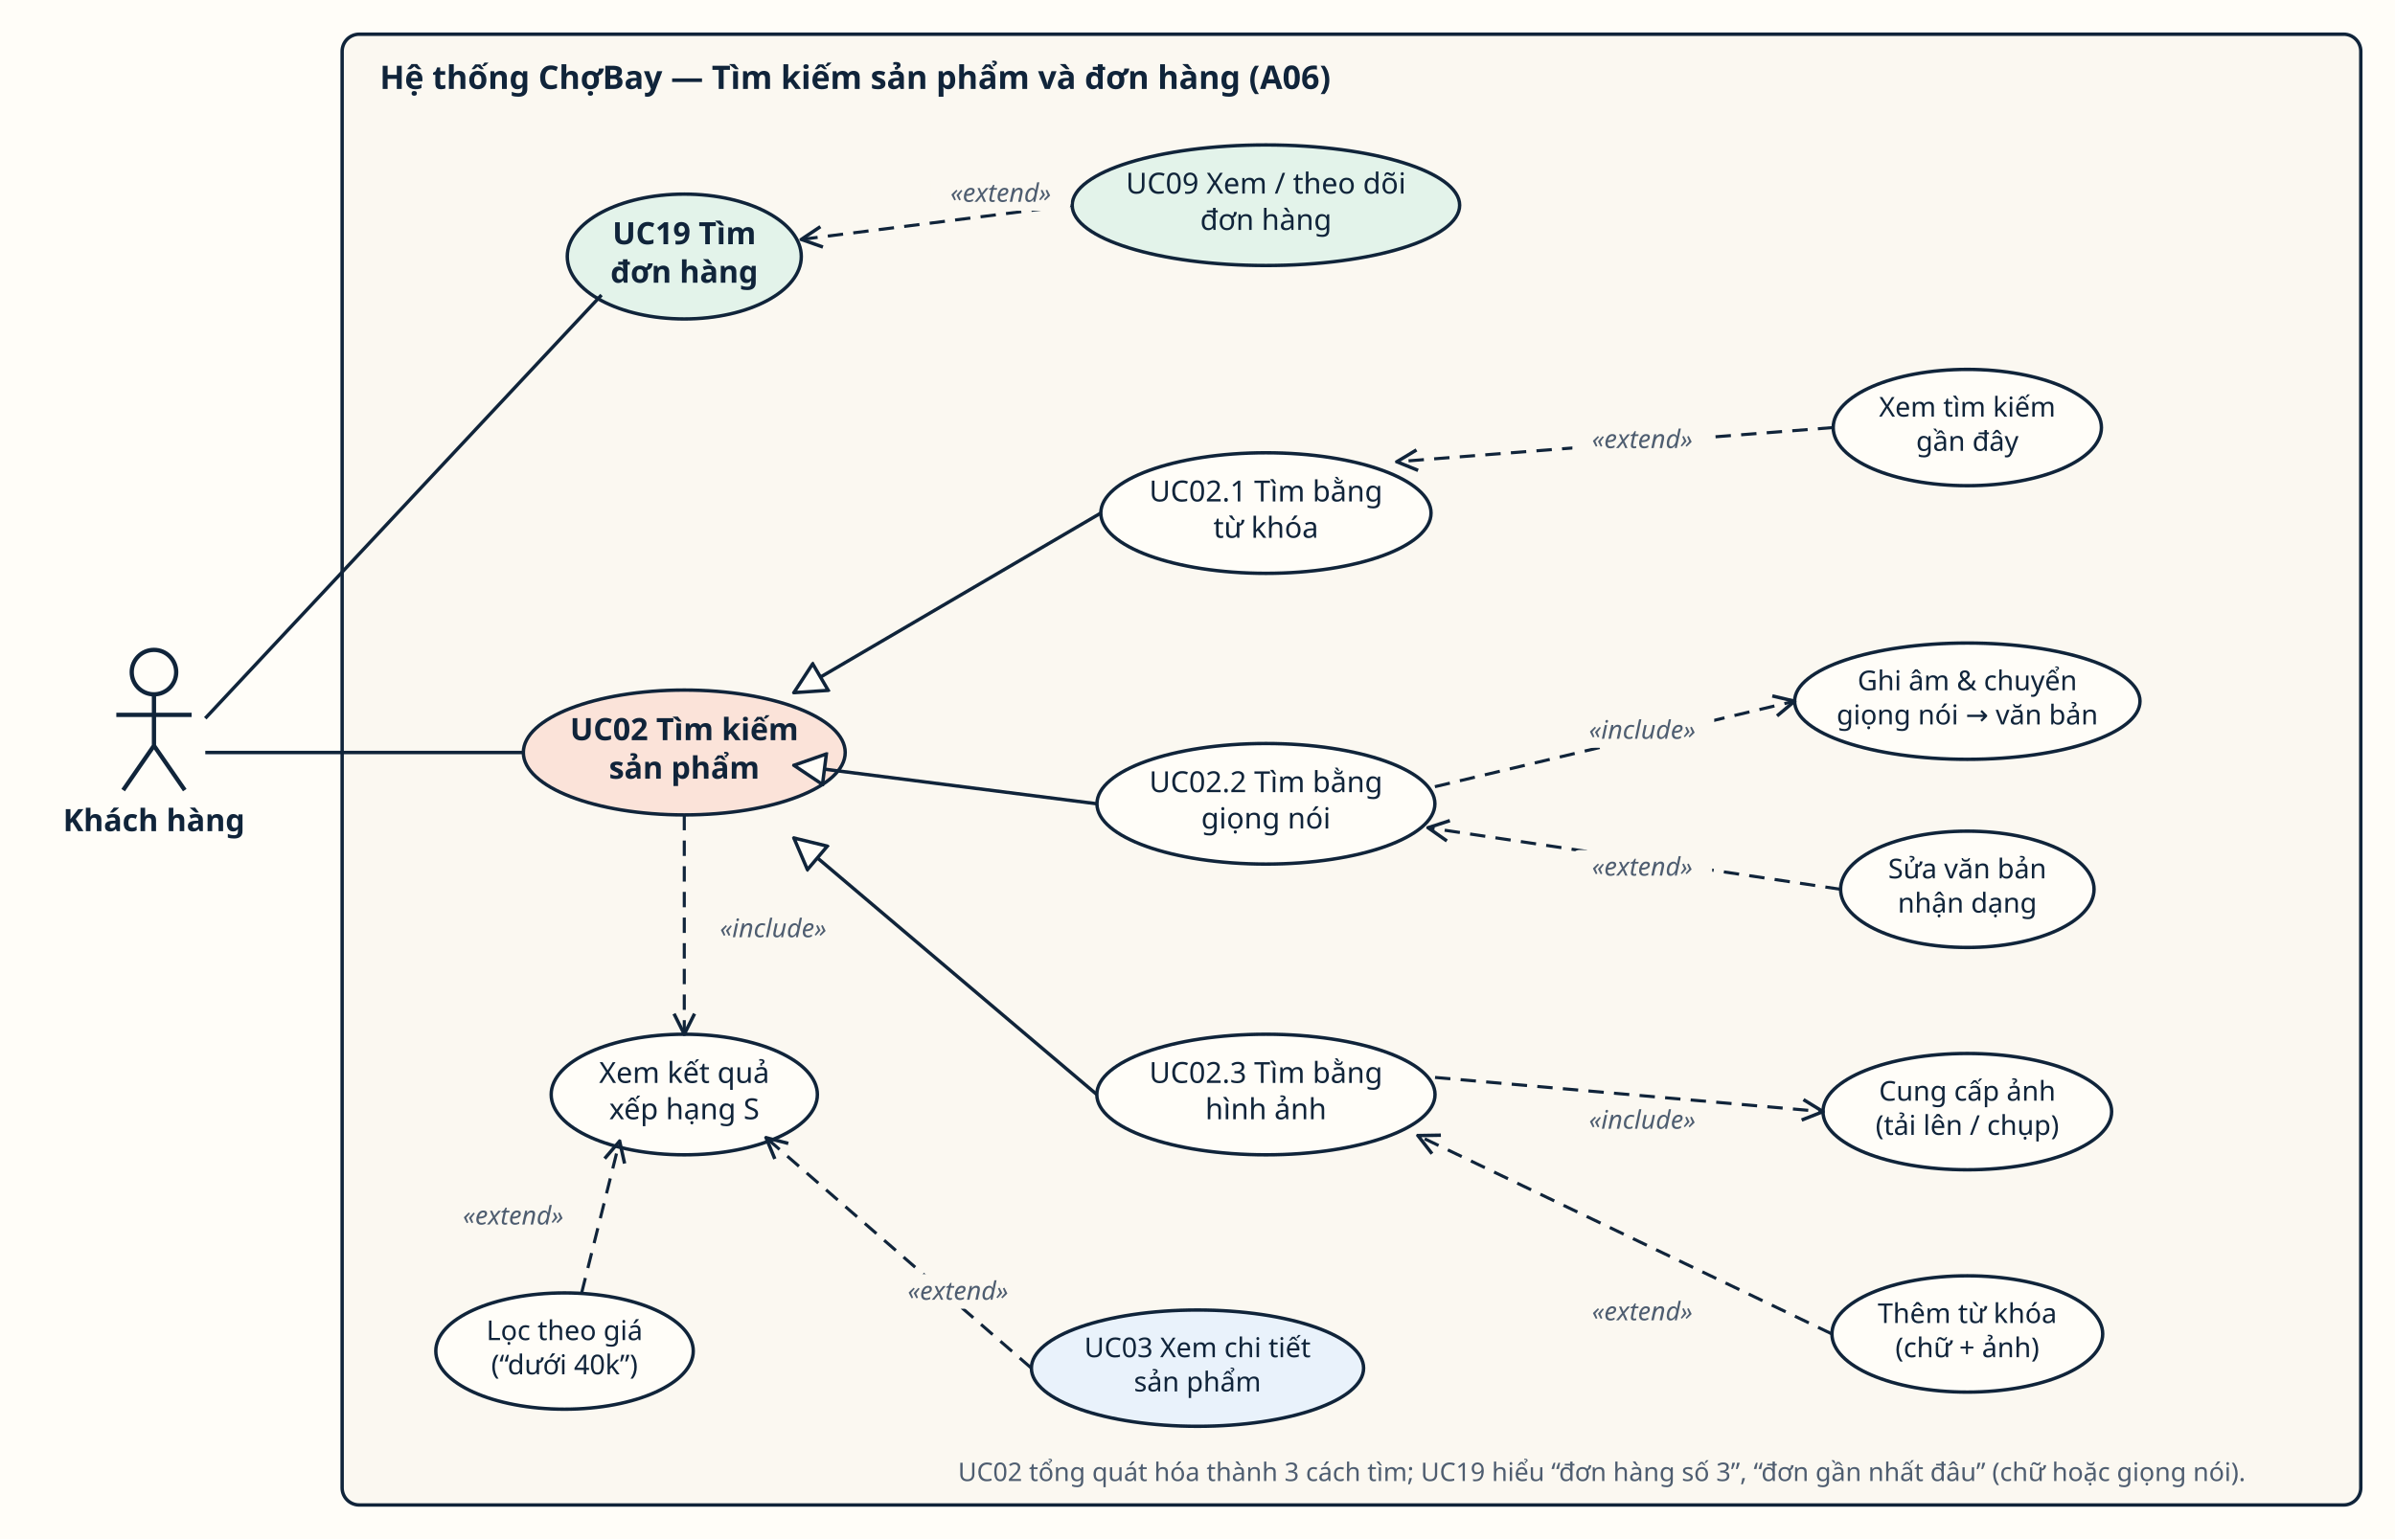
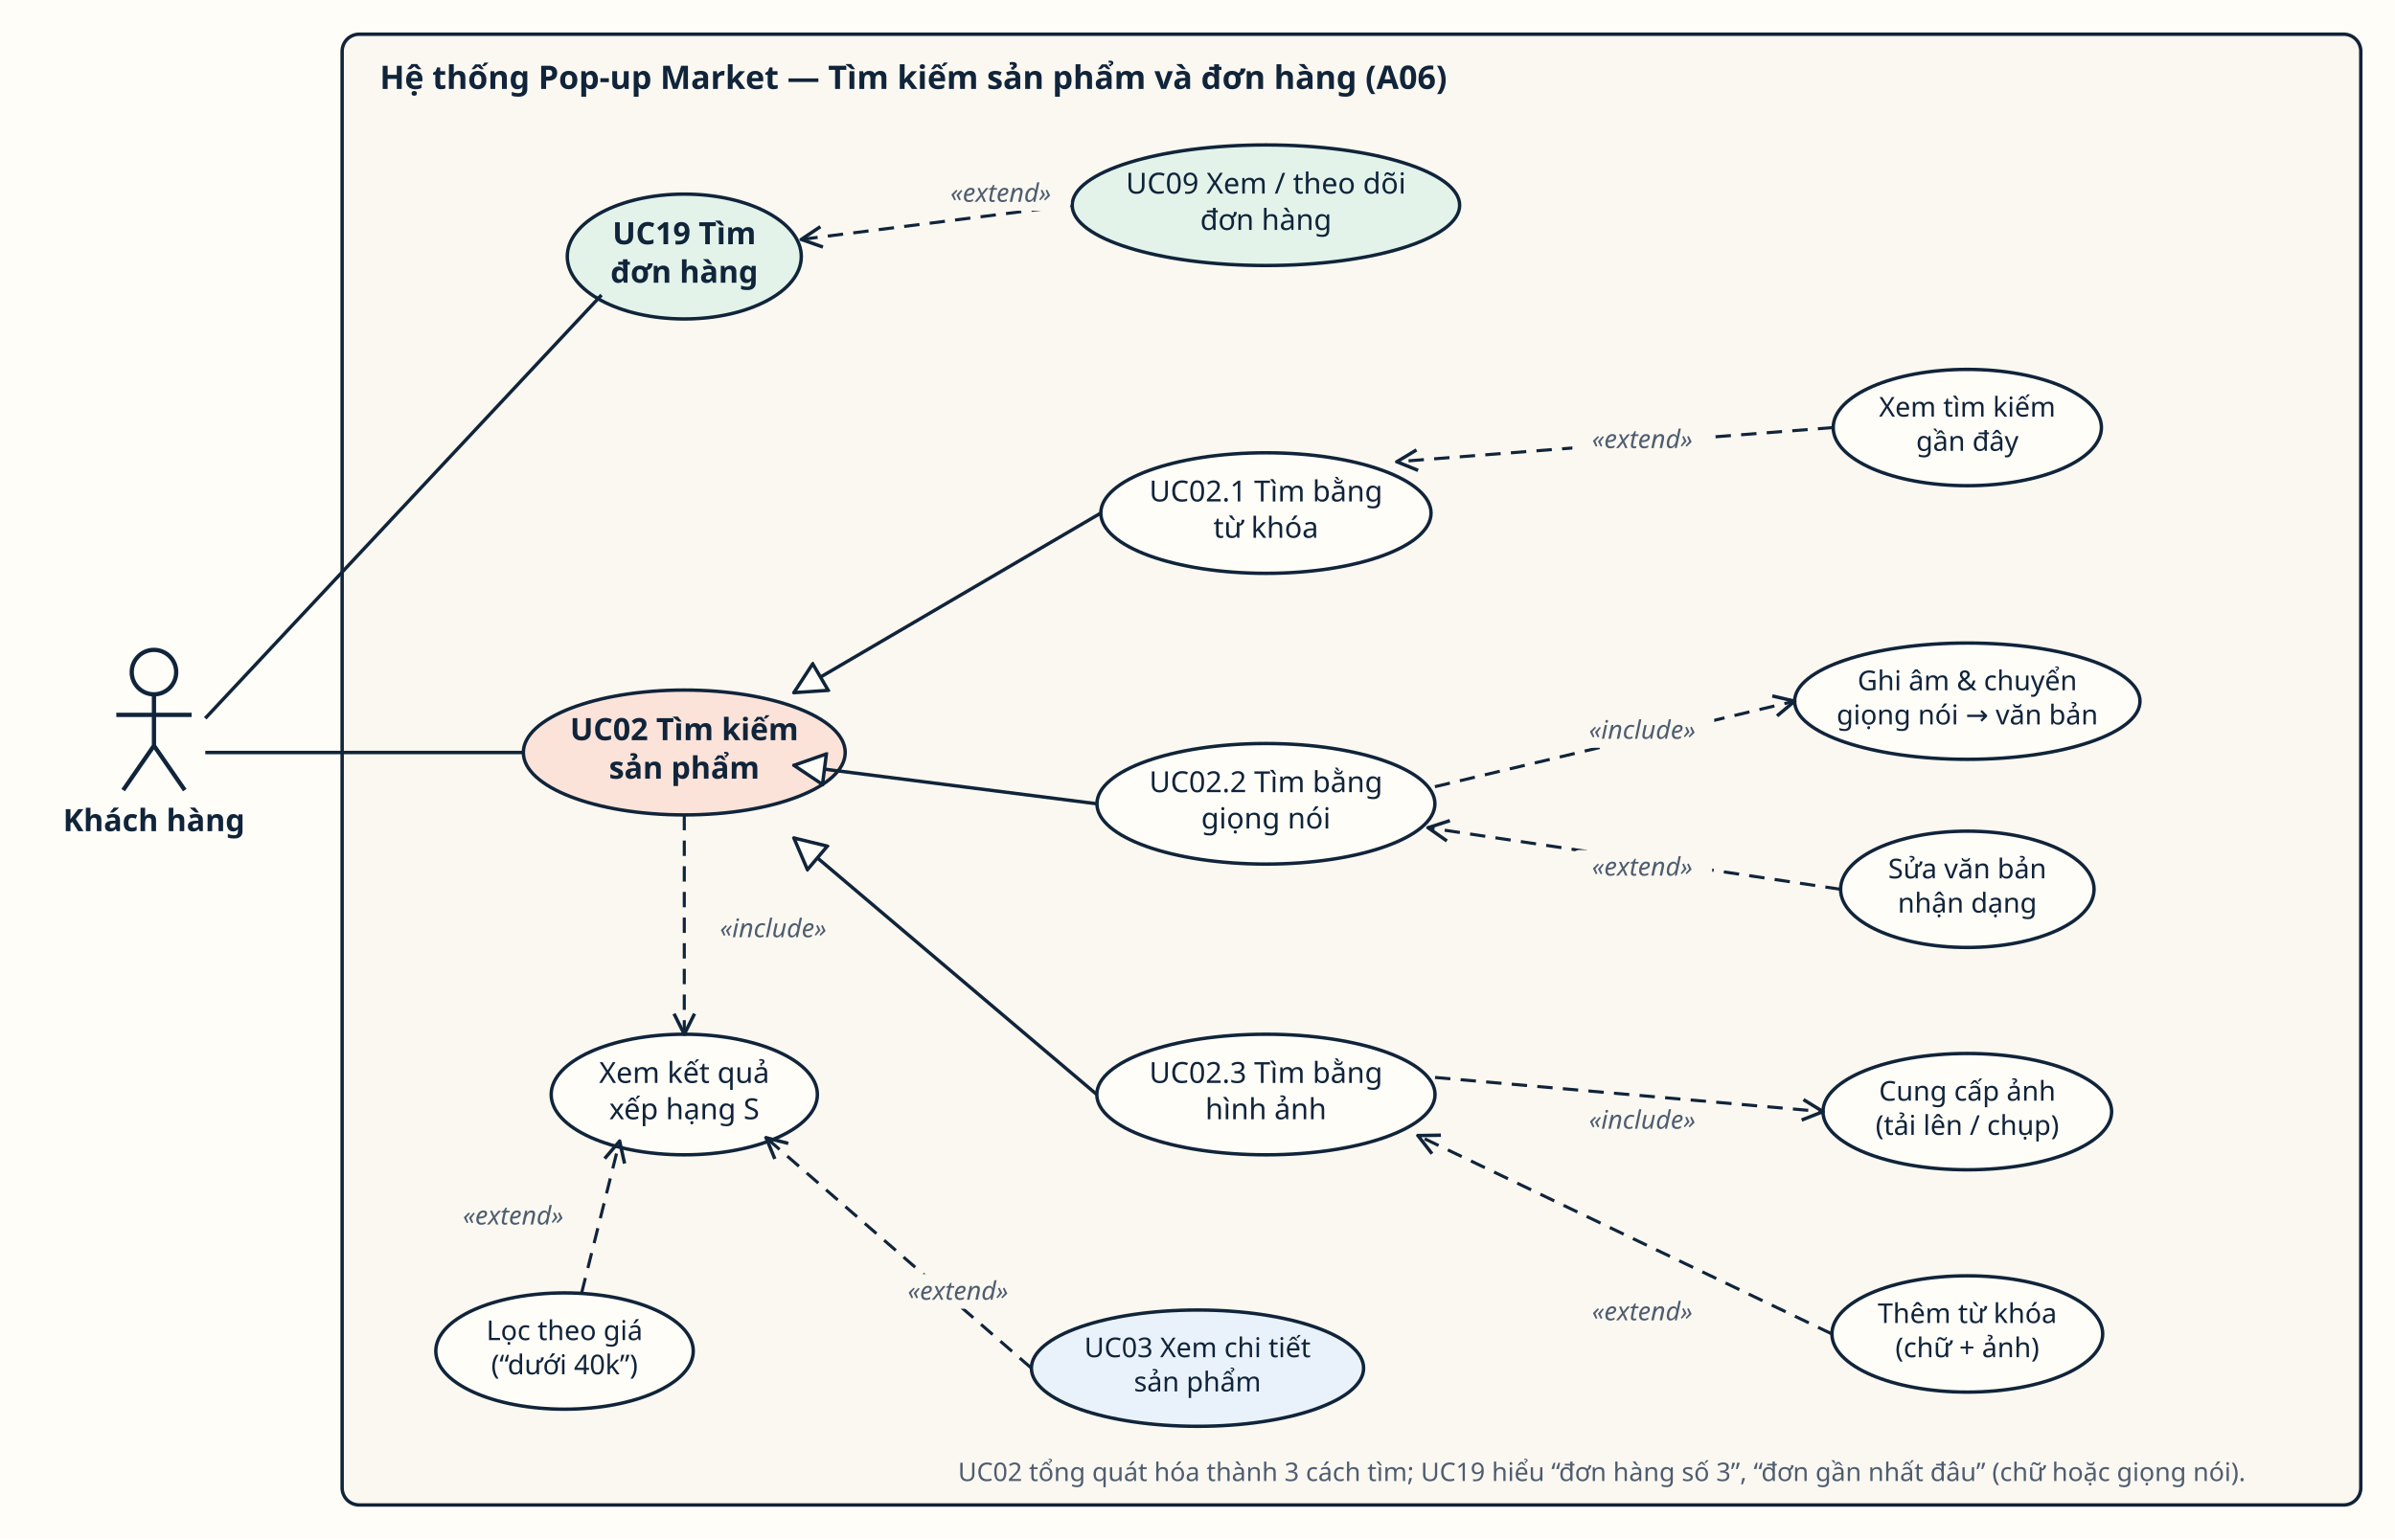
<svg xmlns="http://www.w3.org/2000/svg" width="1400" height="900" viewBox="0 0 1400 900">
  <defs>
    <marker id="vee" viewBox="0 0 14 14" refX="13" refY="7" markerWidth="14" markerHeight="14" markerUnits="userSpaceOnUse" orient="auto">
      <path d="M1 1 L13 7 L1 13" fill="none" stroke="#10243A" stroke-width="2" />
    </marker>
    <marker id="arr" viewBox="0 0 14 14" refX="13" refY="7" markerWidth="13" markerHeight="13" markerUnits="userSpaceOnUse" orient="auto">
      <path d="M0 1 L14 7 L0 13 Z" fill="#10243A" />
    </marker>
    <marker id="tri" viewBox="0 0 20 20" refX="19" refY="10" markerWidth="20" markerHeight="20" markerUnits="userSpaceOnUse" orient="auto">
      <path d="M1 1 L19 10 L1 19 Z" fill="#FFFDF8" stroke="#10243A" stroke-width="2" />
    </marker>
    <marker id="dia_f_s" viewBox="0 0 26 14" refX="25" refY="7" markerWidth="26" markerHeight="14" markerUnits="userSpaceOnUse" orient="auto-start-reverse">
      <path d="M1 7 L13 1 L25 7 L13 13 Z" fill="#10243A" stroke="#10243A" stroke-width="1.5" />
    </marker>
    <marker id="dia_o_s" viewBox="0 0 26 14" refX="25" refY="7" markerWidth="26" markerHeight="14" markerUnits="userSpaceOnUse" orient="auto-start-reverse">
      <path d="M1 7 L13 1 L25 7 L13 13 Z" fill="#FFFDF8" stroke="#10243A" stroke-width="1.8" />
    </marker>
    <marker id="vee_s" viewBox="0 0 14 14" refX="13" refY="7" markerWidth="14" markerHeight="14" markerUnits="userSpaceOnUse" orient="auto-start-reverse">
      <path d="M1 1 L13 7 L1 13" fill="none" stroke="#10243A" stroke-width="2" />
    </marker>
    <marker id="crow_s" viewBox="0 0 22 22" refX="21" refY="11" markerWidth="22" markerHeight="22" markerUnits="userSpaceOnUse" orient="auto-start-reverse">
      <path d="M21 1 L1 11 L21 21 M1 1 V21" fill="none" stroke="#10243A" stroke-width="2" />
    </marker>
    <marker id="crow" viewBox="0 0 22 22" refX="21" refY="11" markerWidth="22" markerHeight="22" markerUnits="userSpaceOnUse" orient="auto">
      <path d="M21 1 L1 11 L21 21 M1 1 V21" fill="none" stroke="#10243A" stroke-width="2" />
    </marker>
    <marker id="one" viewBox="0 0 22 22" refX="21" refY="11" markerWidth="22" markerHeight="22" markerUnits="userSpaceOnUse" orient="auto">
      <path d="M8 1 V21 M14 1 V21" fill="none" stroke="#10243A" stroke-width="2" />
    </marker>
    <marker id="one_s" viewBox="0 0 22 22" refX="21" refY="11" markerWidth="22" markerHeight="22" markerUnits="userSpaceOnUse" orient="auto-start-reverse">
      <path d="M8 1 V21 M14 1 V21" fill="none" stroke="#10243A" stroke-width="2" />
    </marker>
    <marker id="zero_one" viewBox="0 0 30 22" refX="29" refY="11" markerWidth="30" markerHeight="22" markerUnits="userSpaceOnUse" orient="auto">
      <circle cx="9" cy="11" r="6" fill="#FFFDF8" stroke="#10243A" stroke-width="2" />
      <path d="M22 1 V21" stroke="#10243A" stroke-width="2" />
    </marker>
    <marker id="zero_many" viewBox="0 0 36 22" refX="35" refY="11" markerWidth="36" markerHeight="22" markerUnits="userSpaceOnUse" orient="auto">
      <circle cx="8" cy="11" r="6" fill="#FFFDF8" stroke="#10243A" stroke-width="2" />
      <path d="M35 1 L15 11 L35 21" fill="none" stroke="#10243A" stroke-width="2" />
    </marker>
    <marker id="one_many" viewBox="0 0 36 22" refX="35" refY="11" markerWidth="36" markerHeight="22" markerUnits="userSpaceOnUse" orient="auto">
      <path d="M10 1 V21" stroke="#10243A" stroke-width="2" />
      <path d="M35 1 L15 11 L35 21" fill="none" stroke="#10243A" stroke-width="2" />
    </marker>
    <marker id="zero_one_s" viewBox="0 0 30 22" refX="29" refY="11" markerWidth="30" markerHeight="22" markerUnits="userSpaceOnUse" orient="auto-start-reverse">
      <circle cx="9" cy="11" r="6" fill="#FFFDF8" stroke="#10243A" stroke-width="2" />
      <path d="M22 1 V21" stroke="#10243A" stroke-width="2" />
    </marker>
  </defs>
  <rect x="0" y="0" width="1400" height="900" fill="#FFFDF8" />
  <rect x="200" y="20" width="1180" height="860" rx="10" fill="#FBF8F1" stroke="#10243A" stroke-width="2" opacity="1" />
-   <text x="222" y="52" font-family="'Be Vietnam Pro'" font-size="19" font-weight="700" fill="#10243A" text-anchor="start">Hệ thống ChợBay — Tìm kiếm sản phẩm và đơn hàng (A06)</text>
+   <text x="222" y="52" font-family="'Be Vietnam Pro'" font-size="19" font-weight="700" fill="#10243A" text-anchor="start">Hệ thống Pop-up Market — Tìm kiếm sản phẩm và đơn hàng (A06)</text>
  <circle cx="90" cy="393" r="13" fill="#FFFDF8" stroke="#10243A" stroke-width="2.5" />
  <path d="M 90 406 V 436 M 68 418 H 112 M 90 436 L 72 462 M 90 436 L 108 462" fill="none" stroke="#10243A" stroke-width="2.5" />
  <text x="90" y="486.0" font-family="'Be Vietnam Pro'" font-size="18" font-weight="600" fill="#10243A" text-anchor="middle">Khách hàng</text>
  <ellipse cx="400" cy="150" rx="68.398" ry="36.5" fill="#E3F3EA" stroke="#10243A" stroke-width="2" />
  <text x="400" y="142.8" font-family="'Be Vietnam Pro'" font-size="18" font-weight="600" fill="#10243A" text-anchor="middle">UC19 Tìm</text>
  <text x="400" y="165.3" font-family="'Be Vietnam Pro'" font-size="18" font-weight="600" fill="#10243A" text-anchor="middle">đơn hàng</text>
  <ellipse cx="740" cy="120" rx="113.242" ry="35.25" fill="#E3F3EA" stroke="#10243A" stroke-width="2" />
  <text x="740" y="113.2" font-family="'Be Vietnam Pro'" font-size="17" font-weight="400" fill="#10243A" text-anchor="middle">UC09 Xem / theo dõi</text>
  <text x="740" y="134.45" font-family="'Be Vietnam Pro'" font-size="17" font-weight="400" fill="#10243A" text-anchor="middle">đơn hàng</text>
  <ellipse cx="400" cy="440" rx="94.07" ry="36.5" fill="#FBE3D9" stroke="#10243A" stroke-width="2" />
  <text x="400" y="432.8" font-family="'Be Vietnam Pro'" font-size="18" font-weight="600" fill="#10243A" text-anchor="middle">UC02 Tìm kiếm</text>
  <text x="400" y="455.3" font-family="'Be Vietnam Pro'" font-size="18" font-weight="600" fill="#10243A" text-anchor="middle">sản phẩm</text>
  <ellipse cx="740" cy="300" rx="96.516" ry="35.25" fill="#FFFDF8" stroke="#10243A" stroke-width="2" />
  <text x="740" y="293.2" font-family="'Be Vietnam Pro'" font-size="17" font-weight="400" fill="#10243A" text-anchor="middle">UC02.1 Tìm bằng</text>
  <text x="740" y="314.45" font-family="'Be Vietnam Pro'" font-size="17" font-weight="400" fill="#10243A" text-anchor="middle">từ khóa</text>
  <ellipse cx="740" cy="470" rx="98.773" ry="35.25" fill="#FFFDF8" stroke="#10243A" stroke-width="2" />
  <text x="740" y="463.2" font-family="'Be Vietnam Pro'" font-size="17" font-weight="400" fill="#10243A" text-anchor="middle">UC02.2 Tìm bằng</text>
  <text x="740" y="484.45" font-family="'Be Vietnam Pro'" font-size="17" font-weight="400" fill="#10243A" text-anchor="middle">giọng nói</text>
  <ellipse cx="740" cy="640" rx="98.852" ry="35.25" fill="#FFFDF8" stroke="#10243A" stroke-width="2" />
  <text x="740" y="633.2" font-family="'Be Vietnam Pro'" font-size="17" font-weight="400" fill="#10243A" text-anchor="middle">UC02.3 Tìm bằng</text>
  <text x="740" y="654.45" font-family="'Be Vietnam Pro'" font-size="17" font-weight="400" fill="#10243A" text-anchor="middle">hình ảnh</text>
  <ellipse cx="1150" cy="250" rx="78.391" ry="34.0" fill="#FFFDF8" stroke="#10243A" stroke-width="2" />
  <text x="1150" y="243.6" font-family="'Be Vietnam Pro'" font-size="16" font-weight="400" fill="#10243A" text-anchor="middle">Xem tìm kiếm</text>
  <text x="1150" y="263.6" font-family="'Be Vietnam Pro'" font-size="16" font-weight="400" fill="#10243A" text-anchor="middle">gần đây</text>
  <ellipse cx="1150" cy="410" rx="100.938" ry="34.0" fill="#FFFDF8" stroke="#10243A" stroke-width="2" />
  <text x="1150" y="403.6" font-family="'Be Vietnam Pro'" font-size="16" font-weight="400" fill="#10243A" text-anchor="middle">Ghi âm &amp; chuyển</text>
  <text x="1150" y="423.6" font-family="'Be Vietnam Pro'" font-size="16" font-weight="400" fill="#10243A" text-anchor="middle">giọng nói → văn bản</text>
  <ellipse cx="1150" cy="520" rx="74.078" ry="34.0" fill="#FFFDF8" stroke="#10243A" stroke-width="2" />
  <text x="1150" y="513.6" font-family="'Be Vietnam Pro'" font-size="16" font-weight="400" fill="#10243A" text-anchor="middle">Sửa văn bản</text>
  <text x="1150" y="533.6" font-family="'Be Vietnam Pro'" font-size="16" font-weight="400" fill="#10243A" text-anchor="middle">nhận dạng</text>
  <ellipse cx="1150" cy="650" rx="84.359" ry="34.0" fill="#FFFDF8" stroke="#10243A" stroke-width="2" />
  <text x="1150" y="643.6" font-family="'Be Vietnam Pro'" font-size="16" font-weight="400" fill="#10243A" text-anchor="middle">Cung cấp ảnh</text>
  <text x="1150" y="663.6" font-family="'Be Vietnam Pro'" font-size="16" font-weight="400" fill="#10243A" text-anchor="middle">(tải lên / chụp)</text>
  <ellipse cx="1150" cy="780" rx="79.133" ry="34.0" fill="#FFFDF8" stroke="#10243A" stroke-width="2" />
  <text x="1150" y="773.6" font-family="'Be Vietnam Pro'" font-size="16" font-weight="400" fill="#10243A" text-anchor="middle">Thêm từ khóa</text>
  <text x="1150" y="793.6" font-family="'Be Vietnam Pro'" font-size="16" font-weight="400" fill="#10243A" text-anchor="middle">(chữ + ảnh)</text>
  <ellipse cx="400" cy="640" rx="77.805" ry="35.25" fill="#FFFDF8" stroke="#10243A" stroke-width="2" />
  <text x="400" y="633.2" font-family="'Be Vietnam Pro'" font-size="17" font-weight="400" fill="#10243A" text-anchor="middle">Xem kết quả</text>
  <text x="400" y="654.45" font-family="'Be Vietnam Pro'" font-size="17" font-weight="400" fill="#10243A" text-anchor="middle">xếp hạng S</text>
  <ellipse cx="330" cy="790" rx="75.25" ry="34.0" fill="#FFFDF8" stroke="#10243A" stroke-width="2" />
  <text x="330" y="783.6" font-family="'Be Vietnam Pro'" font-size="16" font-weight="400" fill="#10243A" text-anchor="middle">Lọc theo giá</text>
  <text x="330" y="803.6" font-family="'Be Vietnam Pro'" font-size="16" font-weight="400" fill="#10243A" text-anchor="middle">(“dưới 40k”)</text>
  <ellipse cx="700" cy="800" rx="97.094" ry="34.0" fill="#E9F2FB" stroke="#10243A" stroke-width="2" />
  <text x="700" y="793.6" font-family="'Be Vietnam Pro'" font-size="16" font-weight="400" fill="#10243A" text-anchor="middle">UC03 Xem chi tiết</text>
  <text x="700" y="813.6" font-family="'Be Vietnam Pro'" font-size="16" font-weight="400" fill="#10243A" text-anchor="middle">sản phẩm</text>
  <path d="M 120 440 L 305.93 440.0" fill="none" stroke="#10243A" stroke-width="2" stroke-linejoin="round" />
  <path d="M 120 420 L 351.602 172.5" fill="none" stroke="#10243A" stroke-width="2" stroke-linejoin="round" />
  <path d="M 643.484 300.0 L 464.07 405.0" fill="none" stroke="#10243A" stroke-width="2" stroke-linejoin="round" marker-end="url(#tri)" />
  <path d="M 641.227 470.0 L 464.07 447.5" fill="none" stroke="#10243A" stroke-width="2" stroke-linejoin="round" marker-end="url(#tri)" />
  <path d="M 641.148 640.0 L 464.07 490.0" fill="none" stroke="#10243A" stroke-width="2" stroke-linejoin="round" marker-end="url(#tri)" />
  <path d="M 626.758 120.0 L 468.398 140.0" fill="none" stroke="#10243A" stroke-width="1.8" stroke-linejoin="round" stroke-dasharray="9 6" marker-end="url(#vee)" />
  <rect x="544.141" y="103" width="81.719" height="20.25" rx="4" fill="#FBF8F1" stroke="none" stroke-width="0" opacity="1" />
  <text x="585" y="118" font-family="'Be Vietnam Pro'" font-size="15" font-weight="400" fill="#4E5D70" text-anchor="middle" font-style="italic">«extend»</text>
  <path d="M 1071.609 250.0 L 816.516 270.0" fill="none" stroke="#10243A" stroke-width="1.8" stroke-linejoin="round" stroke-dasharray="9 6" marker-end="url(#vee)" />
  <rect x="919.141" y="247" width="81.719" height="20.25" rx="4" fill="#FBF8F1" stroke="none" stroke-width="0" opacity="1" />
  <text x="960" y="262" font-family="'Be Vietnam Pro'" font-size="15" font-weight="400" fill="#4E5D70" text-anchor="middle" font-style="italic">«extend»</text>
  <path d="M 838.773 460.0 L 1049.062 410.0" fill="none" stroke="#10243A" stroke-width="1.8" stroke-linejoin="round" stroke-dasharray="9 6" marker-end="url(#vee)" />
  <rect x="917.938" y="417" width="84.125" height="20.25" rx="4" fill="#FBF8F1" stroke="none" stroke-width="0" opacity="1" />
  <text x="960" y="432" font-family="'Be Vietnam Pro'" font-size="15" font-weight="400" fill="#4E5D70" text-anchor="middle" font-style="italic">«include»</text>
  <path d="M 1075.922 520.0 L 834.773 484.0" fill="none" stroke="#10243A" stroke-width="1.8" stroke-linejoin="round" stroke-dasharray="9 6" marker-end="url(#vee)" />
  <rect x="919.141" y="497" width="81.719" height="20.25" rx="4" fill="#FBF8F1" stroke="none" stroke-width="0" opacity="1" />
  <text x="960" y="512" font-family="'Be Vietnam Pro'" font-size="15" font-weight="400" fill="#4E5D70" text-anchor="middle" font-style="italic">«extend»</text>
  <path d="M 838.852 630.0 L 1065.641 650.0" fill="none" stroke="#10243A" stroke-width="1.8" stroke-linejoin="round" stroke-dasharray="9 6" marker-end="url(#vee)" />
  <rect x="917.938" y="645" width="84.125" height="20.25" rx="4" fill="#FBF8F1" stroke="none" stroke-width="0" opacity="1" />
  <text x="960" y="660" font-family="'Be Vietnam Pro'" font-size="15" font-weight="400" fill="#4E5D70" text-anchor="middle" font-style="italic">«include»</text>
  <path d="M 1070.867 780.0 L 828.852 664.0" fill="none" stroke="#10243A" stroke-width="1.8" stroke-linejoin="round" stroke-dasharray="9 6" marker-end="url(#vee)" />
  <rect x="919.141" y="757" width="81.719" height="20.25" rx="4" fill="#FBF8F1" stroke="none" stroke-width="0" opacity="1" />
  <text x="960" y="772" font-family="'Be Vietnam Pro'" font-size="15" font-weight="400" fill="#4E5D70" text-anchor="middle" font-style="italic">«extend»</text>
  <path d="M 400.0 476.5 L 400.0 604.75" fill="none" stroke="#10243A" stroke-width="1.8" stroke-linejoin="round" stroke-dasharray="9 6" marker-end="url(#vee)" />
  <rect x="409.938" y="533" width="84.125" height="20.25" rx="4" fill="#FBF8F1" stroke="none" stroke-width="0" opacity="1" />
  <text x="452" y="548" font-family="'Be Vietnam Pro'" font-size="15" font-weight="400" fill="#4E5D70" text-anchor="middle" font-style="italic">«include»</text>
  <path d="M 340.0 756.0 L 362.195 667.25" fill="none" stroke="#10243A" stroke-width="1.8" stroke-linejoin="round" stroke-dasharray="9 6" marker-end="url(#vee)" />
  <rect x="259.141" y="701" width="81.719" height="20.25" rx="4" fill="#FBF8F1" stroke="none" stroke-width="0" opacity="1" />
  <text x="300" y="716" font-family="'Be Vietnam Pro'" font-size="15" font-weight="400" fill="#4E5D70" text-anchor="middle" font-style="italic">«extend»</text>
  <path d="M 602.906 800.0 L 447.805 665.25" fill="none" stroke="#10243A" stroke-width="1.8" stroke-linejoin="round" stroke-dasharray="9 6" marker-end="url(#vee)" />
  <rect x="519.141" y="745" width="81.719" height="20.25" rx="4" fill="#FBF8F1" stroke="none" stroke-width="0" opacity="1" />
  <text x="560" y="760" font-family="'Be Vietnam Pro'" font-size="15" font-weight="400" fill="#4E5D70" text-anchor="middle" font-style="italic">«extend»</text>
  <text x="560" y="866" font-family="'Be Vietnam Pro'" font-size="15" font-weight="400" fill="#4E5D70" text-anchor="start">UC02 tổng quát hóa thành 3 cách tìm; UC19 hiểu “đơn hàng số 3”, “đơn gần nhất đâu” (chữ hoặc giọng nói).</text>
</svg>
